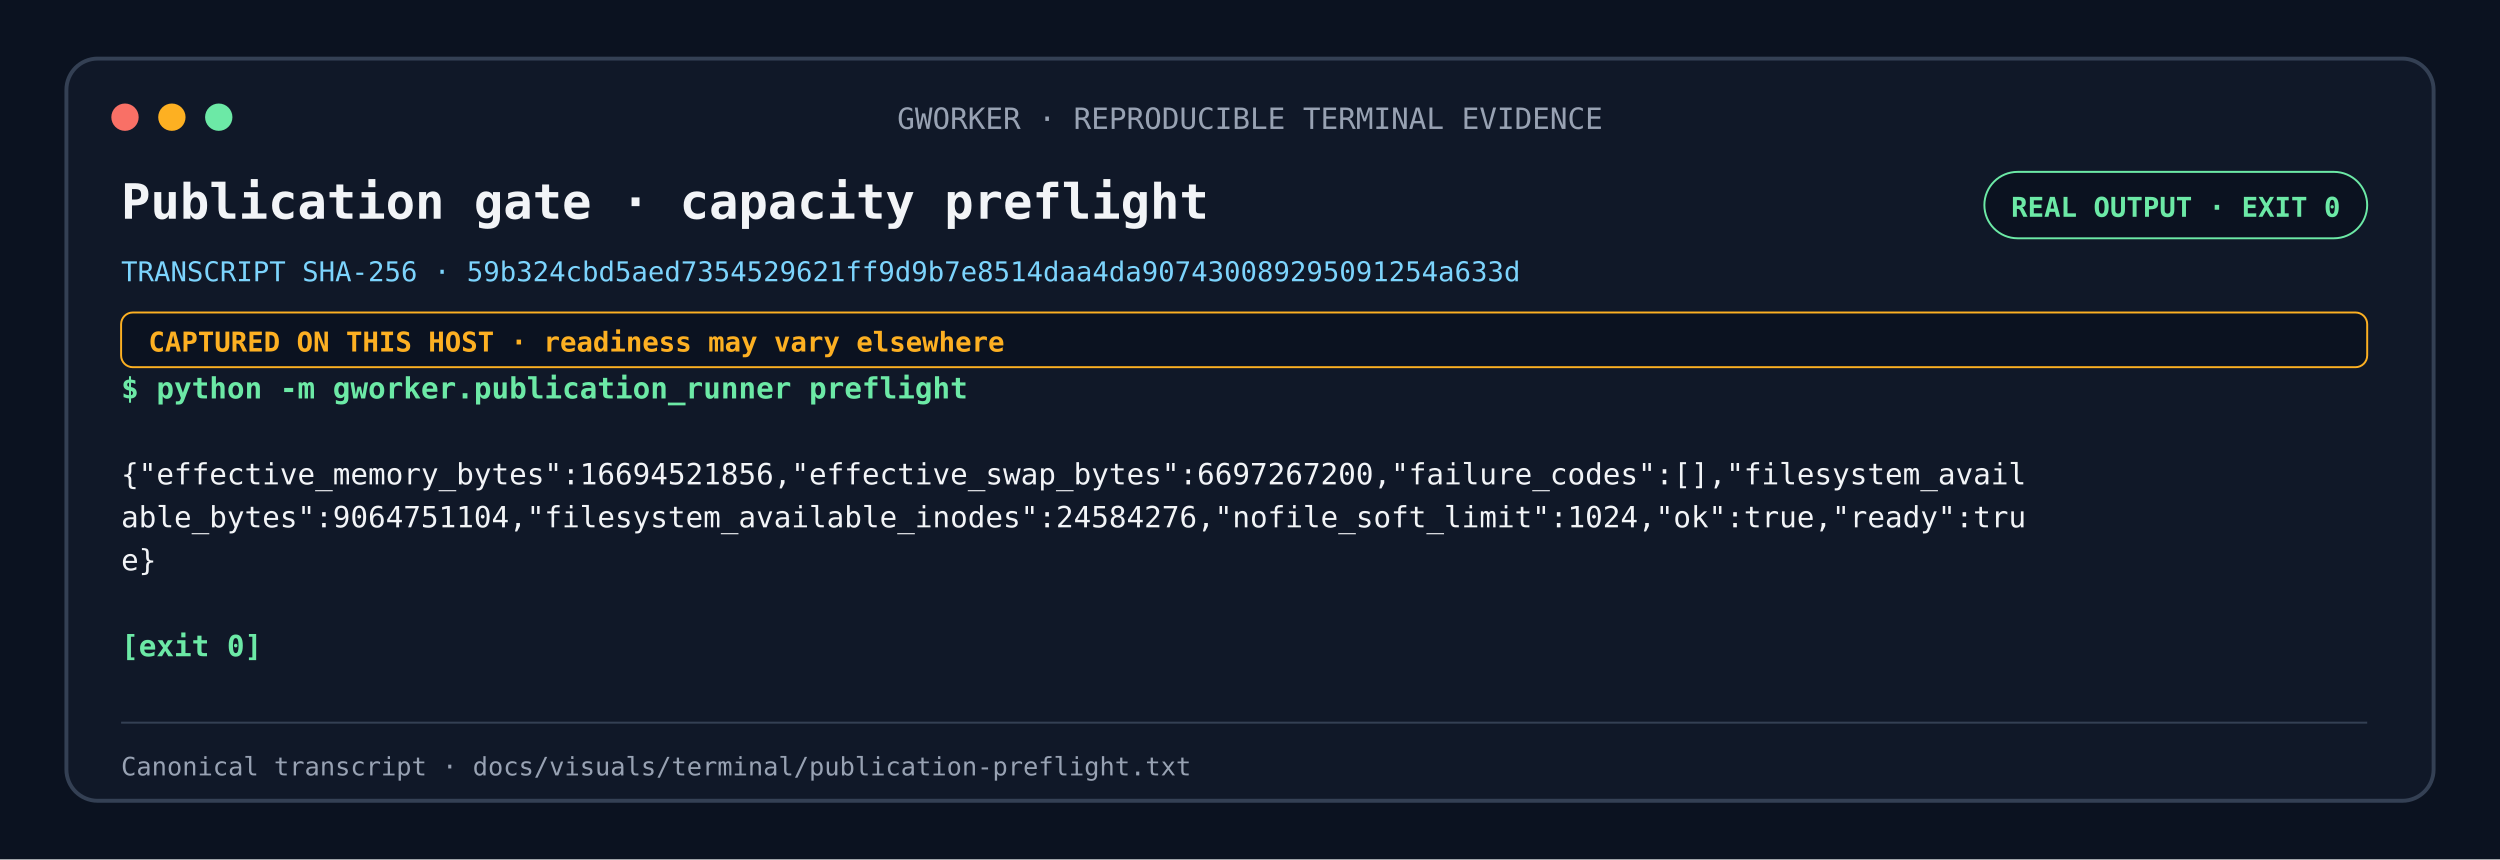
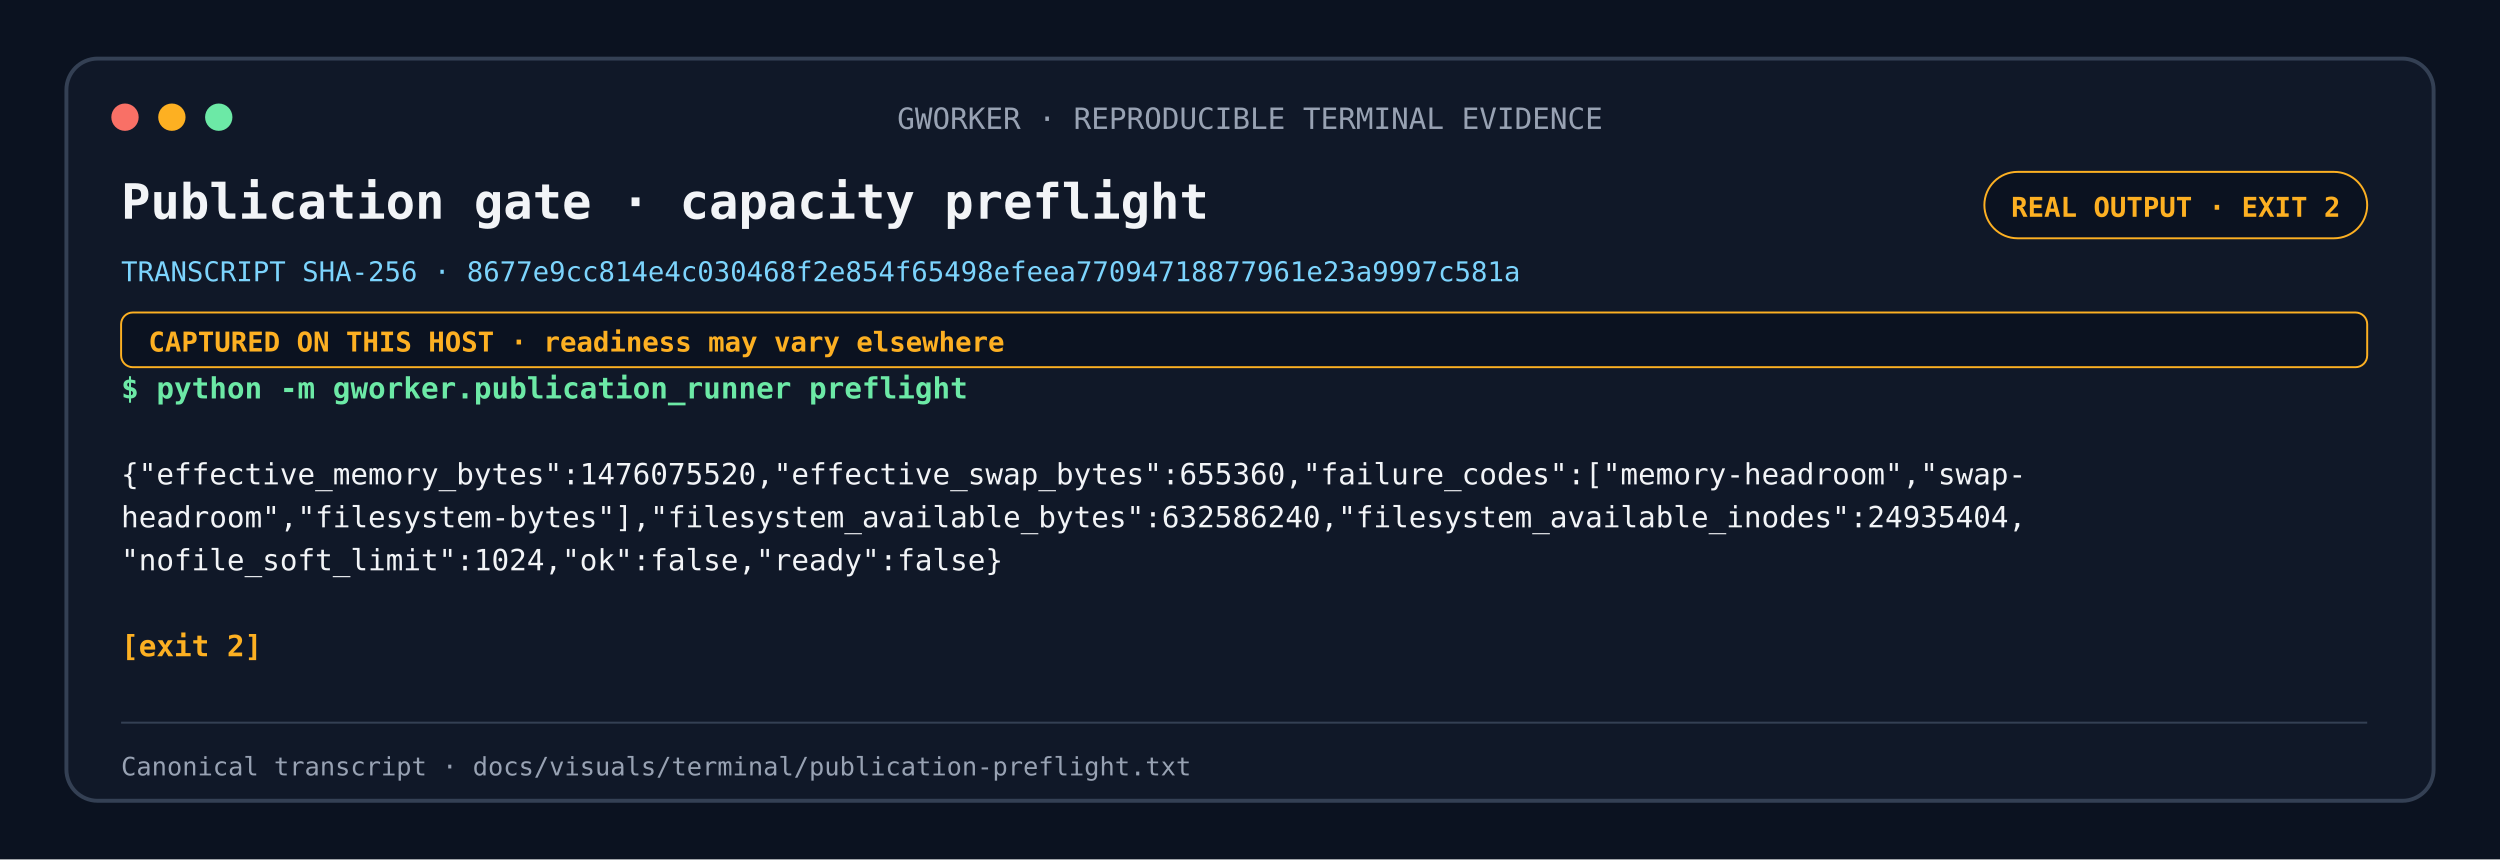
<svg xmlns="http://www.w3.org/2000/svg" width="1280" height="440" viewBox="0 0 1280 440" role="img" aria-labelledby="publication-preflight-title publication-preflight-description" data-capture-id="publication-preflight">
  <rect x="0" y="0" width="1280" height="440" fill="#0B1220" />
  <rect x="34" y="30" width="1212" height="380" rx="16" fill="#101828" stroke="#344054" stroke-width="2" />
  <circle cx="64" cy="60" r="7" fill="#F97066" />
  <circle cx="88" cy="60" r="7" fill="#FDB022" />
  <circle cx="112" cy="60" r="7" fill="#6CE9A6" />
  <text x="640" y="66" fill="#98A2B3" font-size="15" font-family="monospace" text-anchor="middle">GWORKER · REPRODUCIBLE TERMINAL EVIDENCE</text>
  <text x="62" y="112" fill="#F2F4F7" font-size="25" font-weight="700" font-family="monospace">Publication gate · capacity preflight</text>
-   <rect x="1016" y="88" width="196" height="34" rx="17" fill="#0B1220" stroke="#6CE9A6" stroke-width="1" />
-   <text x="1114" y="111" fill="#6CE9A6" font-size="14" font-weight="700" font-family="monospace" text-anchor="middle">REAL OUTPUT · EXIT 0</text>
-   <text x="62" y="144" fill="#7CD4FD" font-size="14" font-family="monospace">TRANSCRIPT SHA-256 · 59b324cbd5aed7354529621ff9d9b7e8514daa4da907430089295091254a633d</text>
+   <rect x="1016" y="88" width="196" height="34" rx="17" fill="#0B1220" stroke="#FDB022" stroke-width="1" />
+   <text x="1114" y="111" fill="#FDB022" font-size="14" font-weight="700" font-family="monospace" text-anchor="middle">REAL OUTPUT · EXIT 2</text>
+   <text x="62" y="144" fill="#7CD4FD" font-size="14" font-family="monospace">TRANSCRIPT SHA-256 · 8677e9cc814e4c030468f2e854f65498efeea77094718877961e23a9997c581a</text>
  <rect x="62" y="160" width="1150" height="28" rx="6" fill="#0B1220" stroke="#FDB022" stroke-width="1" />
  <text x="76" y="180" fill="#FDB022" font-size="14" font-weight="700" font-family="monospace">CAPTURED ON THIS HOST · readiness may vary elsewhere</text>
  <text x="62" y="204" fill="#6CE9A6" font-size="15" font-weight="700" font-family="monospace" xml:space="preserve">$ python -m gworker.publication_runner preflight</text>
  <text x="62" y="226" fill="#F2F4F7" font-size="15" font-weight="400" font-family="monospace" xml:space="preserve" />
-   <text x="62" y="248" fill="#F2F4F7" font-size="15" font-weight="400" font-family="monospace" xml:space="preserve">{"effective_memory_bytes":16694521856,"effective_swap_bytes":6697267200,"failure_codes":[],"filesystem_avail</text>
-   <text x="62" y="270" fill="#F2F4F7" font-size="15" font-weight="400" font-family="monospace" xml:space="preserve">able_bytes":9064751104,"filesystem_available_inodes":24584276,"nofile_soft_limit":1024,"ok":true,"ready":tru</text>
-   <text x="62" y="292" fill="#F2F4F7" font-size="15" font-weight="400" font-family="monospace" xml:space="preserve">e}</text>
+   <text x="62" y="248" fill="#F2F4F7" font-size="15" font-weight="400" font-family="monospace" xml:space="preserve">{"effective_memory_bytes":1476075520,"effective_swap_bytes":655360,"failure_codes":["memory-headroom","swap-</text>
+   <text x="62" y="270" fill="#F2F4F7" font-size="15" font-weight="400" font-family="monospace" xml:space="preserve">headroom","filesystem-bytes"],"filesystem_available_bytes":632586240,"filesystem_available_inodes":24935404,</text>
+   <text x="62" y="292" fill="#F2F4F7" font-size="15" font-weight="400" font-family="monospace" xml:space="preserve">"nofile_soft_limit":1024,"ok":false,"ready":false}</text>
  <text x="62" y="314" fill="#F2F4F7" font-size="15" font-weight="400" font-family="monospace" xml:space="preserve" />
-   <text x="62" y="336" fill="#6CE9A6" font-size="15" font-weight="700" font-family="monospace" xml:space="preserve">[exit 0]</text>
+   <text x="62" y="336" fill="#FDB022" font-size="15" font-weight="700" font-family="monospace" xml:space="preserve">[exit 2]</text>
  <line x1="62" y1="370" x2="1212" y2="370" stroke="#344054" stroke-width="1" />
  <text x="62" y="397" fill="#98A2B3" font-size="13" font-family="monospace">Canonical transcript · docs/visuals/terminal/publication-preflight.txt</text>
</svg>
